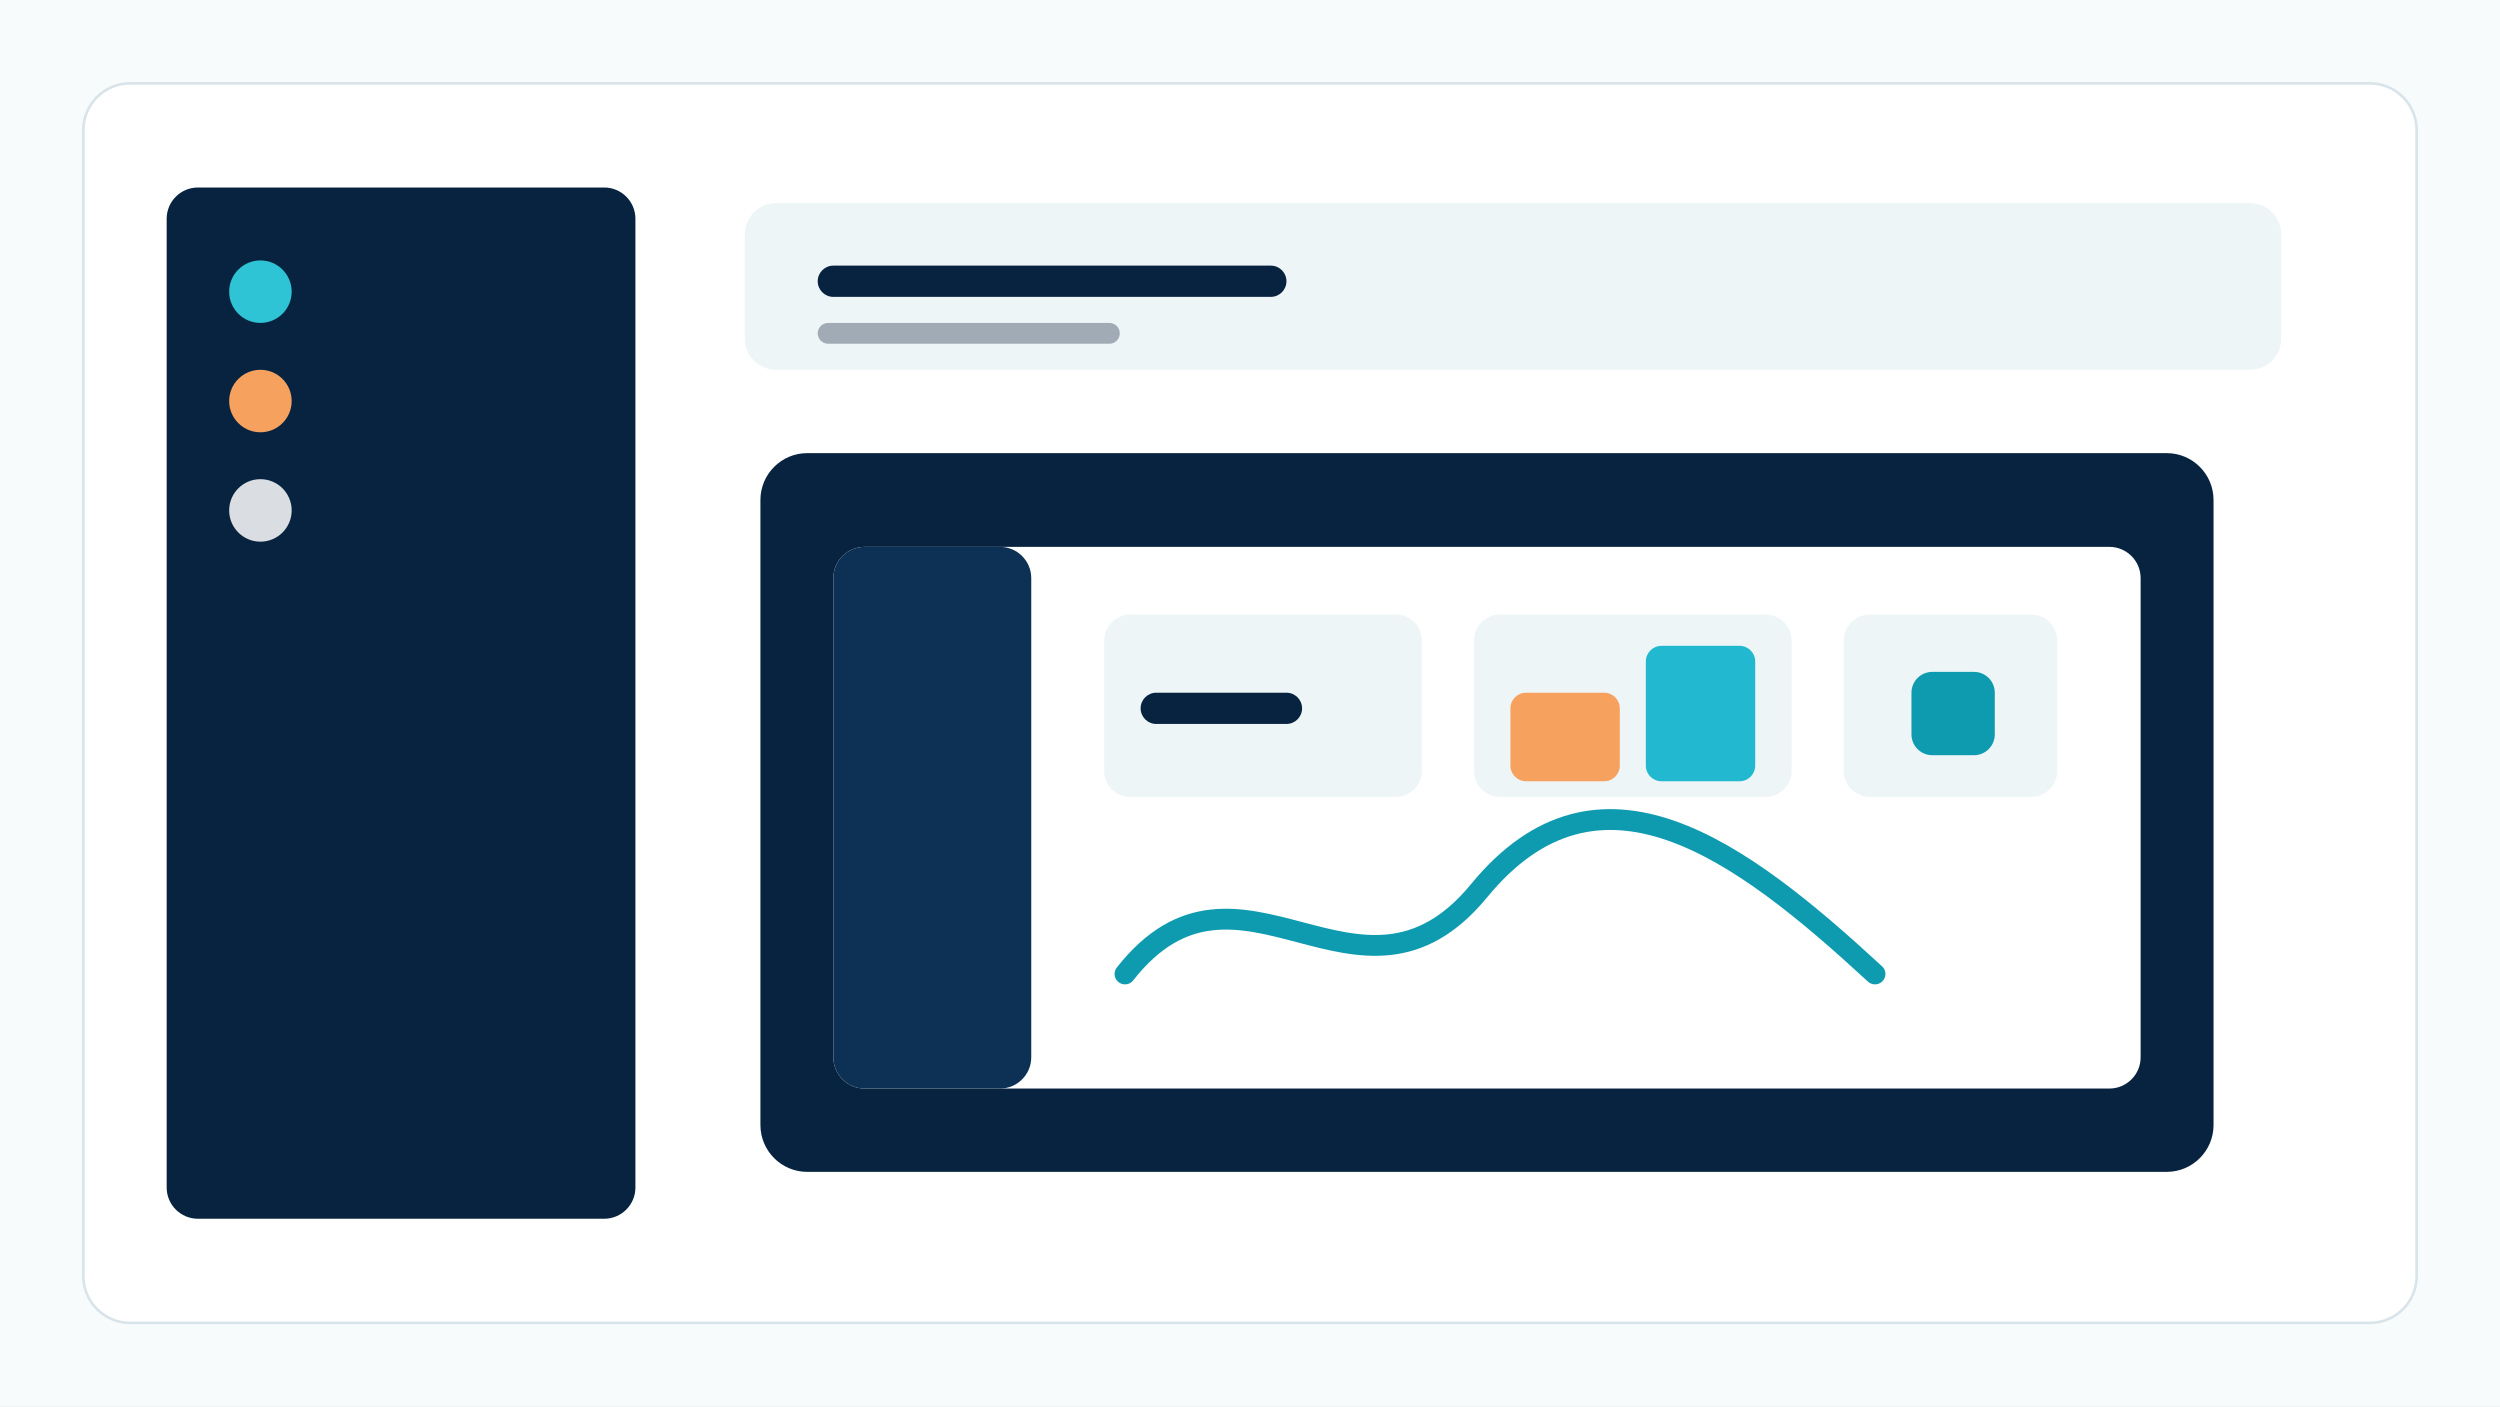
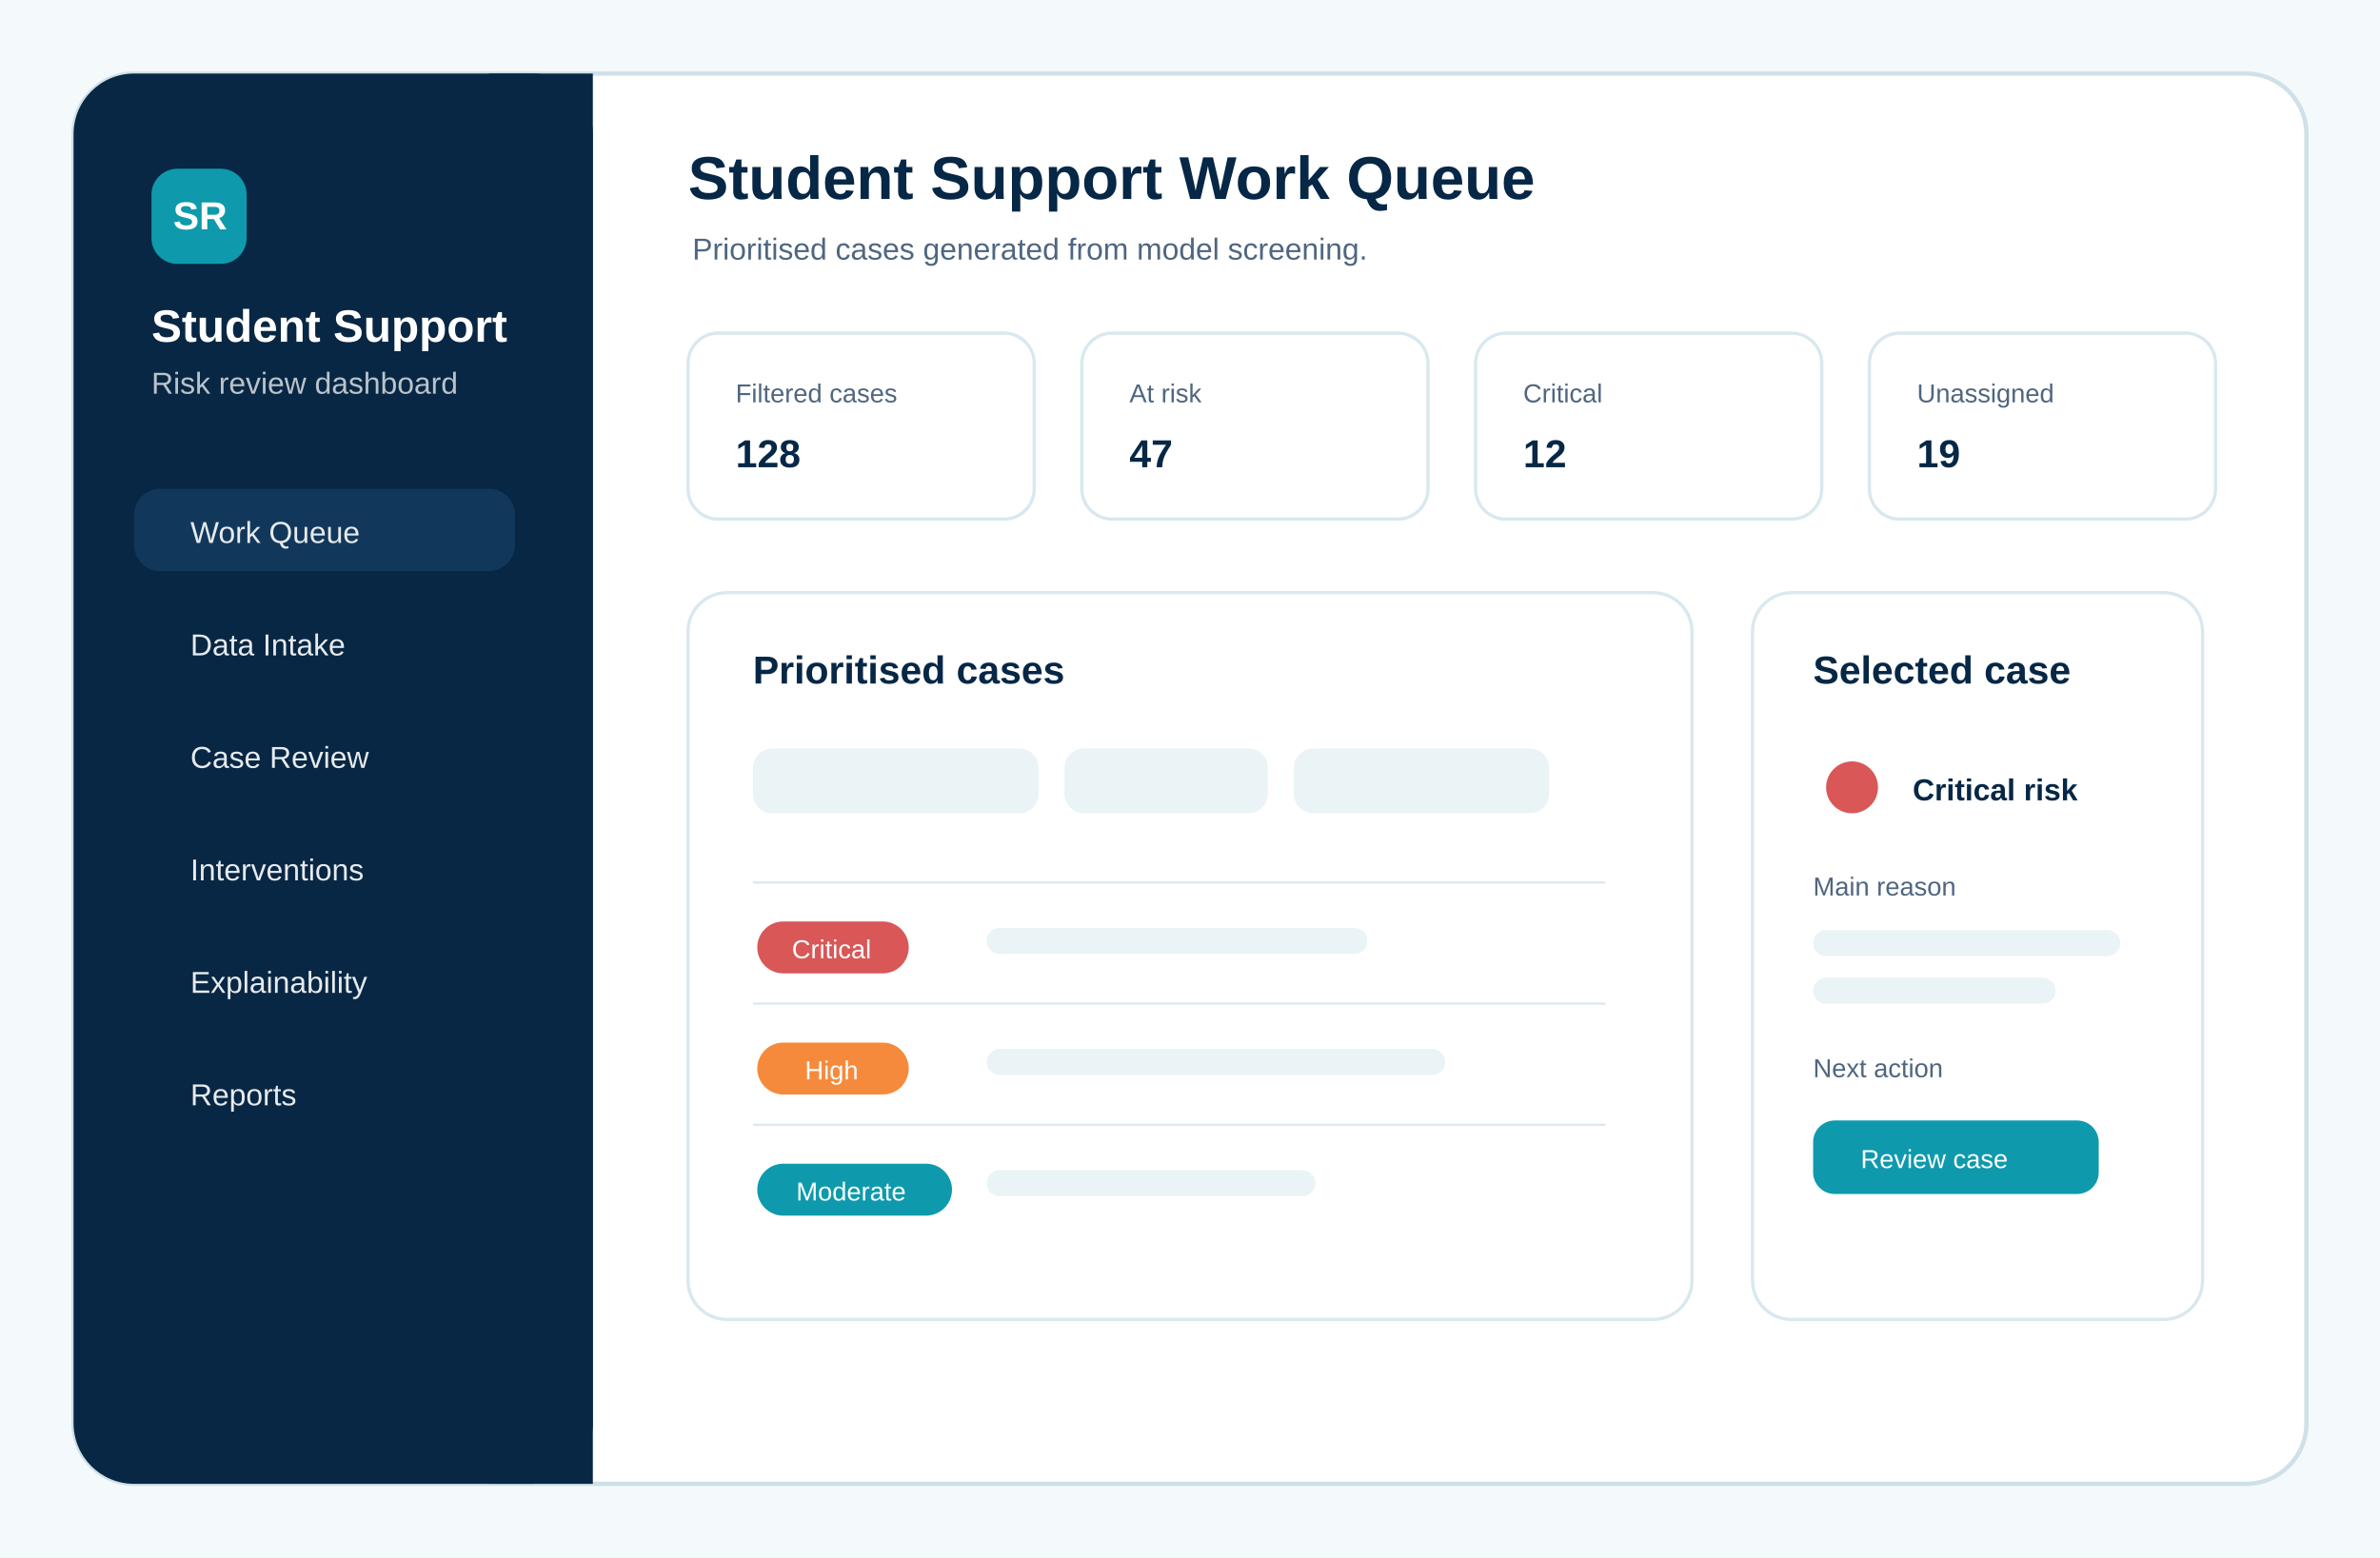
- <svg xmlns="http://www.w3.org/2000/svg" viewBox="0 0 960 540" role="img">
-   <rect width="960" height="540" fill="#f7fbfc" />
-   <rect x="32" y="32" width="896" height="476" rx="18" fill="#ffffff" stroke="#d8e3ea" />
-   <rect x="64" y="72" width="180" height="396" rx="12" fill="#08233f" />
-   <circle cx="100" cy="112" r="12" fill="#2ec4d6" />
-   <circle cx="100" cy="154" r="12" fill="#f6a15e" />
-   <circle cx="100" cy="196" r="12" fill="#ffffff" opacity=".85" />
-   <rect x="286" y="78" width="590" height="64" rx="12" fill="#eef5f7" />
-   <rect x="314" y="102" width="180" height="12" rx="6" fill="#08233f" />
-   <rect x="314" y="124" width="116" height="8" rx="4" fill="#526173" opacity=".5" />
-   <rect x="292" y="174" width="558" height="276" rx="18" fill="#08233f" />
-   <rect x="320" y="210" width="502" height="208" rx="12" fill="#ffffff" />
-   <rect x="320" y="210" width="76" height="208" rx="12" fill="#0d3155" />
-   <rect x="424" y="236" width="122" height="70" rx="10" fill="#eef5f7" />
-   <rect x="566" y="236" width="122" height="70" rx="10" fill="#eef5f7" />
-   <rect x="708" y="236" width="82" height="70" rx="10" fill="#eef5f7" />
-   <path d="M432 374 C476 318 522 398 568 342 S668 326 720 374" fill="none" stroke="#0e9bb0" stroke-width="8" stroke-linecap="round" />
-   <rect x="438" y="266" width="62" height="12" rx="6" fill="#08233f" />
-   <rect x="580" y="266" width="42" height="34" rx="6" fill="#f6a15e" />
-   <rect x="632" y="248" width="42" height="52" rx="6" fill="#21b8d0" />
-   <rect x="734" y="258" width="32" height="32" rx="8" fill="#0e9bb0" />
+ <svg xmlns="http://www.w3.org/2000/svg" viewBox="0 0 1100 720" role="img" aria-labelledby="title desc">
+   <defs>
+     <style>.bg{fill:#f4f9fb}.app{fill:#fff;stroke:#cfe0e8;stroke-width:2}.side{fill:#082744}.ink{fill:#062746;font-family:Arial,Helvetica,sans-serif;font-weight:700}.muted{fill:#4f6680;font-family:Arial,Helvetica,sans-serif}.white{fill:#fff;font-family:Arial,Helvetica,sans-serif}.small{font-size:14px}.tiny{font-size:12px}.label{font-size:18px}.title{font-size:28px}.card{fill:#fff;stroke:#d9e8ef;stroke-width:1.5}.soft{fill:#eaf3f6}.accent{fill:#0e9aac}.orange{fill:#f68a3c}.red{fill:#d95757}.green{fill:#25a96a}.line{stroke:#d9e8ef;stroke-width:1}</style>
+   </defs>
+   <rect class="bg" width="1100" height="720" />
+   <rect class="app" x="34" y="34" width="1032" height="652" rx="28" />
+   <rect class="side" x="34" y="34" width="240" height="652" rx="28" />
+   <rect class="side" x="226" y="34" width="48" height="652" />
+   <rect x="70" y="78" width="44" height="44" rx="12" fill="#0e9aac" />
+   <text class="white" font-weight="700" font-size="18" x="80" y="106">SR</text>
+   <text class="white" font-weight="700" font-size="21" x="70" y="158">Student Support</text>
+   <text class="white small" x="70" y="182" opacity=".72">Risk review dashboard</text>
+   <g class="white small" opacity=".9">
+     <rect x="62" y="226" width="176" height="38" rx="12" fill="#123a5d" />
+     <text x="88" y="251">Work Queue</text>
+     <text x="88" y="303">Data Intake</text>
+     <text x="88" y="355">Case Review</text>
+     <text x="88" y="407">Interventions</text>
+     <text x="88" y="459">Explainability</text>
+     <text x="88" y="511">Reports</text>
+   </g>
+   <text class="ink title" x="318" y="92">Student Support Work Queue</text>
+   <text class="muted small" x="320" y="120">Prioritised cases generated from model screening.</text>
+   <g transform="translate(318 154)">
+     <rect class="card" width="160" height="86" rx="14" />
+     <text class="muted tiny" x="22" y="32">Filtered cases</text>
+     <text class="ink label" x="22" y="62">128</text>
+     <rect class="card" x="182" width="160" height="86" rx="14" />
+     <text class="muted tiny" x="204" y="32">At risk</text>
+     <text class="ink label" x="204" y="62">47</text>
+     <rect class="card" x="364" width="160" height="86" rx="14" />
+     <text class="muted tiny" x="386" y="32">Critical</text>
+     <text class="ink label" x="386" y="62">12</text>
+     <rect class="card" x="546" width="160" height="86" rx="14" />
+     <text class="muted tiny" x="568" y="32">Unassigned</text>
+     <text class="ink label" x="568" y="62">19</text>
+   </g>
+   <rect class="card" x="318" y="274" width="464" height="336" rx="18" />
+   <text class="ink label" x="348" y="316">Prioritised cases</text>
+   <rect class="soft" x="348" y="346" width="132" height="30" rx="9" />
+   <rect class="soft" x="492" y="346" width="94" height="30" rx="9" />
+   <rect class="soft" x="598" y="346" width="118" height="30" rx="9" />
+   <line class="line" x1="348" y1="408" x2="742" y2="408" />
+   <line class="line" x1="348" y1="464" x2="742" y2="464" />
+   <line class="line" x1="348" y1="520" x2="742" y2="520" />
+   <rect class="red" x="350" y="426" width="70" height="24" rx="12" />
+   <text class="white tiny" x="366" y="443">Critical</text>
+   <rect class="orange" x="350" y="482" width="70" height="24" rx="12" />
+   <text class="white tiny" x="372" y="499">High</text>
+   <rect class="accent" x="350" y="538" width="90" height="24" rx="12" />
+   <text class="white tiny" x="368" y="555">Moderate</text>
+   <rect class="soft" x="456" y="429" width="176" height="12" rx="6" />
+   <rect class="soft" x="456" y="485" width="212" height="12" rx="6" />
+   <rect class="soft" x="456" y="541" width="152" height="12" rx="6" />
+   <rect class="card" x="810" y="274" width="208" height="336" rx="18" />
+   <text class="ink label" x="838" y="316">Selected case</text>
+   <circle class="red" cx="856" cy="364" r="12" />
+   <text class="ink small" x="884" y="370">Critical risk</text>
+   <text class="muted tiny" x="838" y="414">Main reason</text>
+   <rect class="soft" x="838" y="430" width="142" height="12" rx="6" />
+   <rect class="soft" x="838" y="452" width="112" height="12" rx="6" />
+   <text class="muted tiny" x="838" y="498">Next action</text>
+   <rect class="accent" x="838" y="518" width="132" height="34" rx="10" />
+   <text class="white tiny" x="860" y="540">Review case</text>
</svg>
